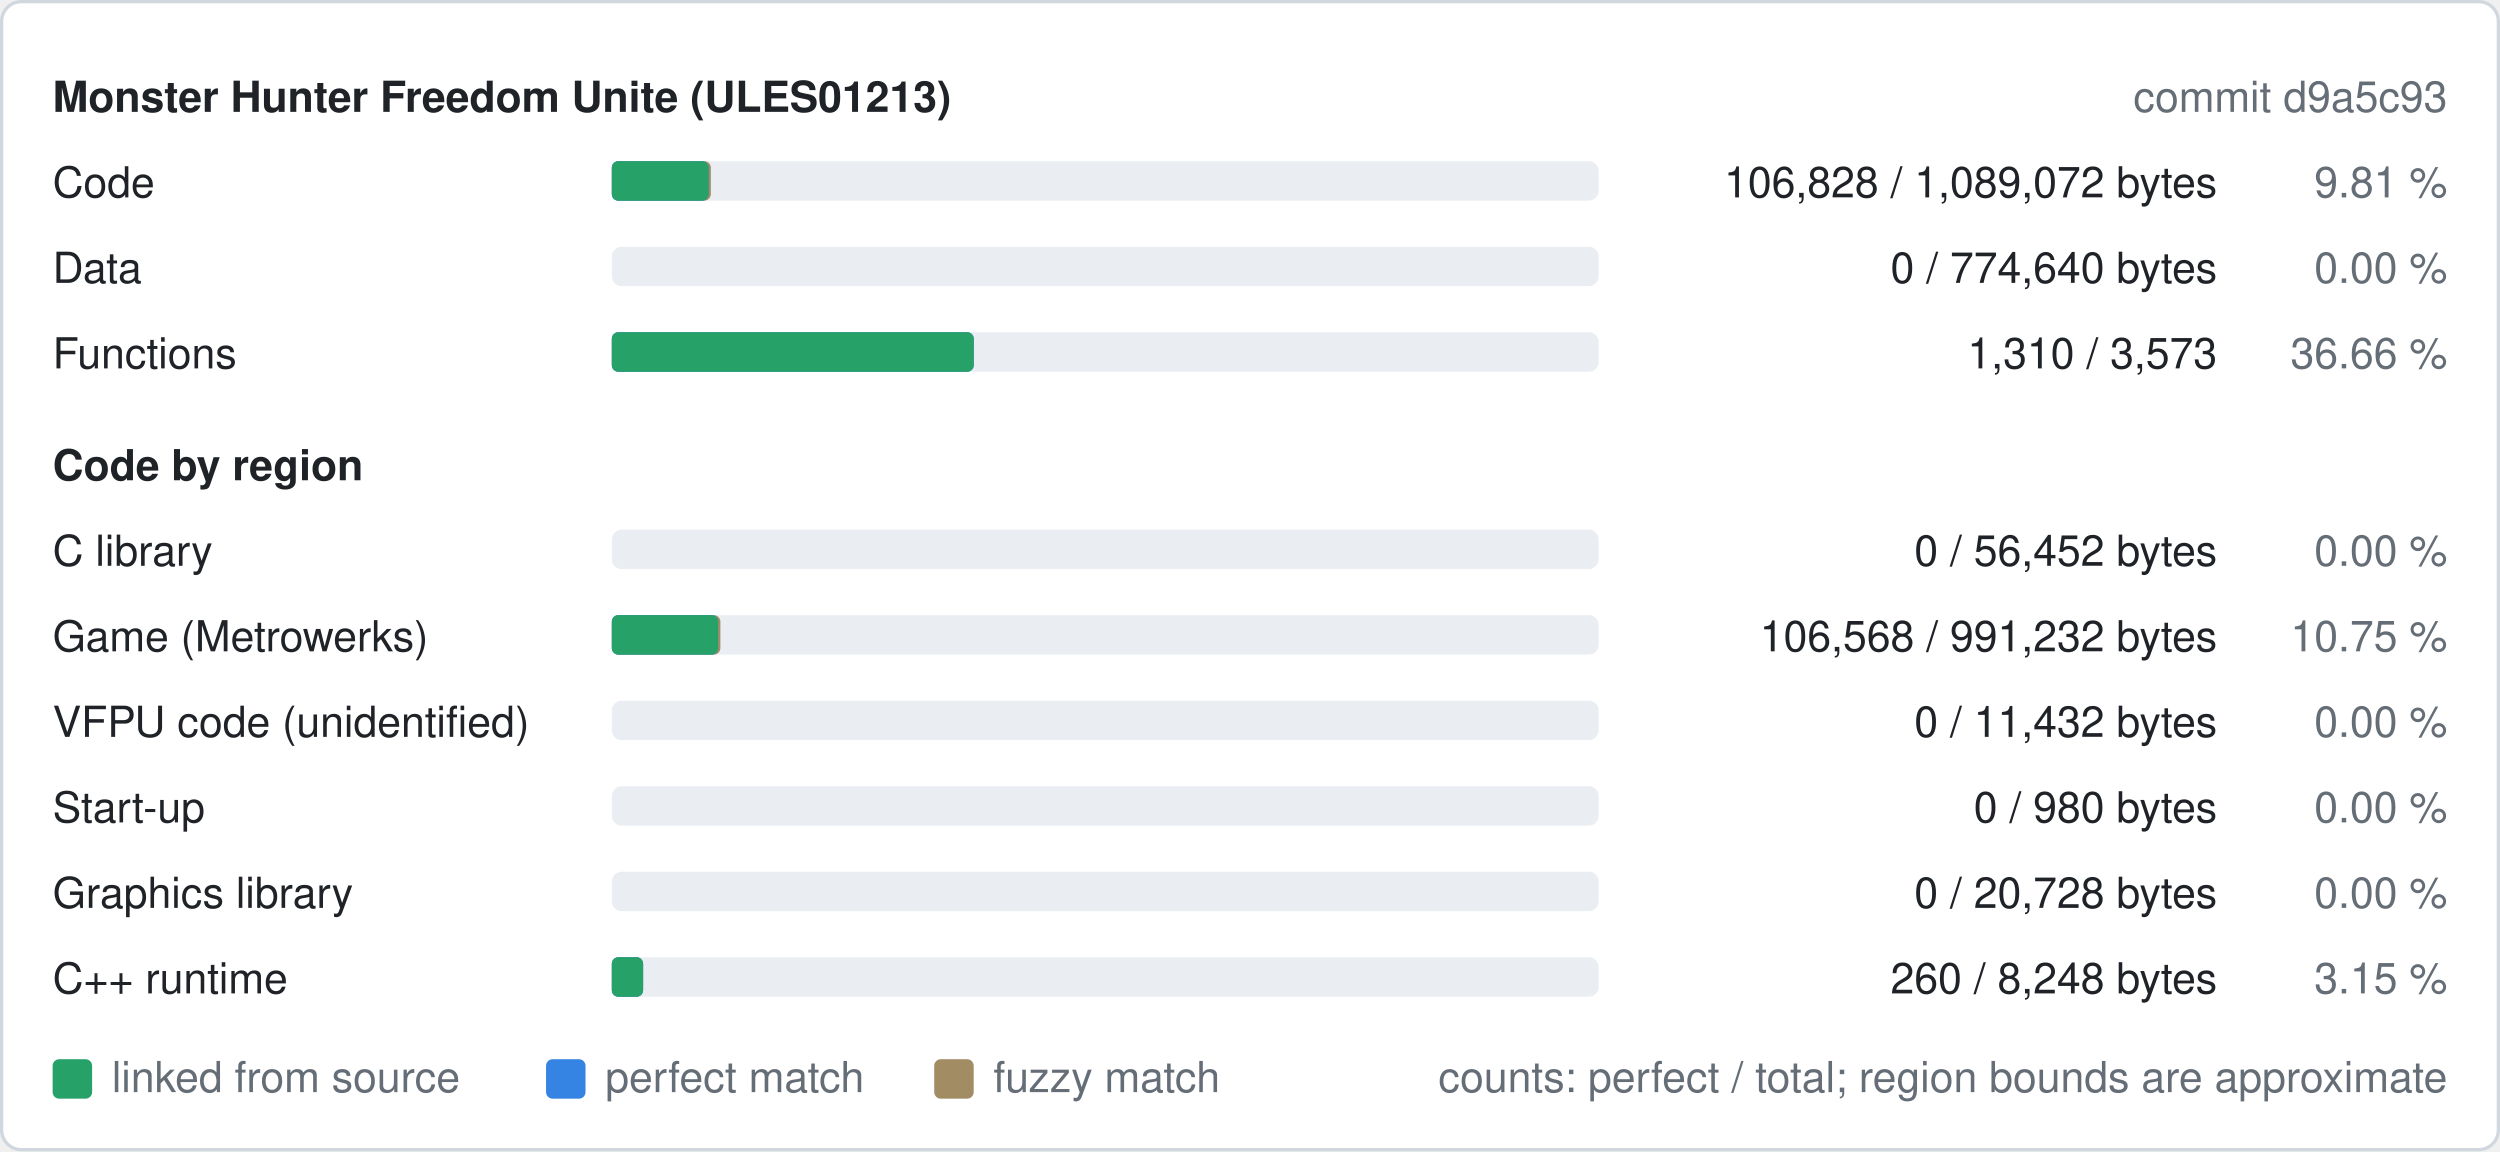
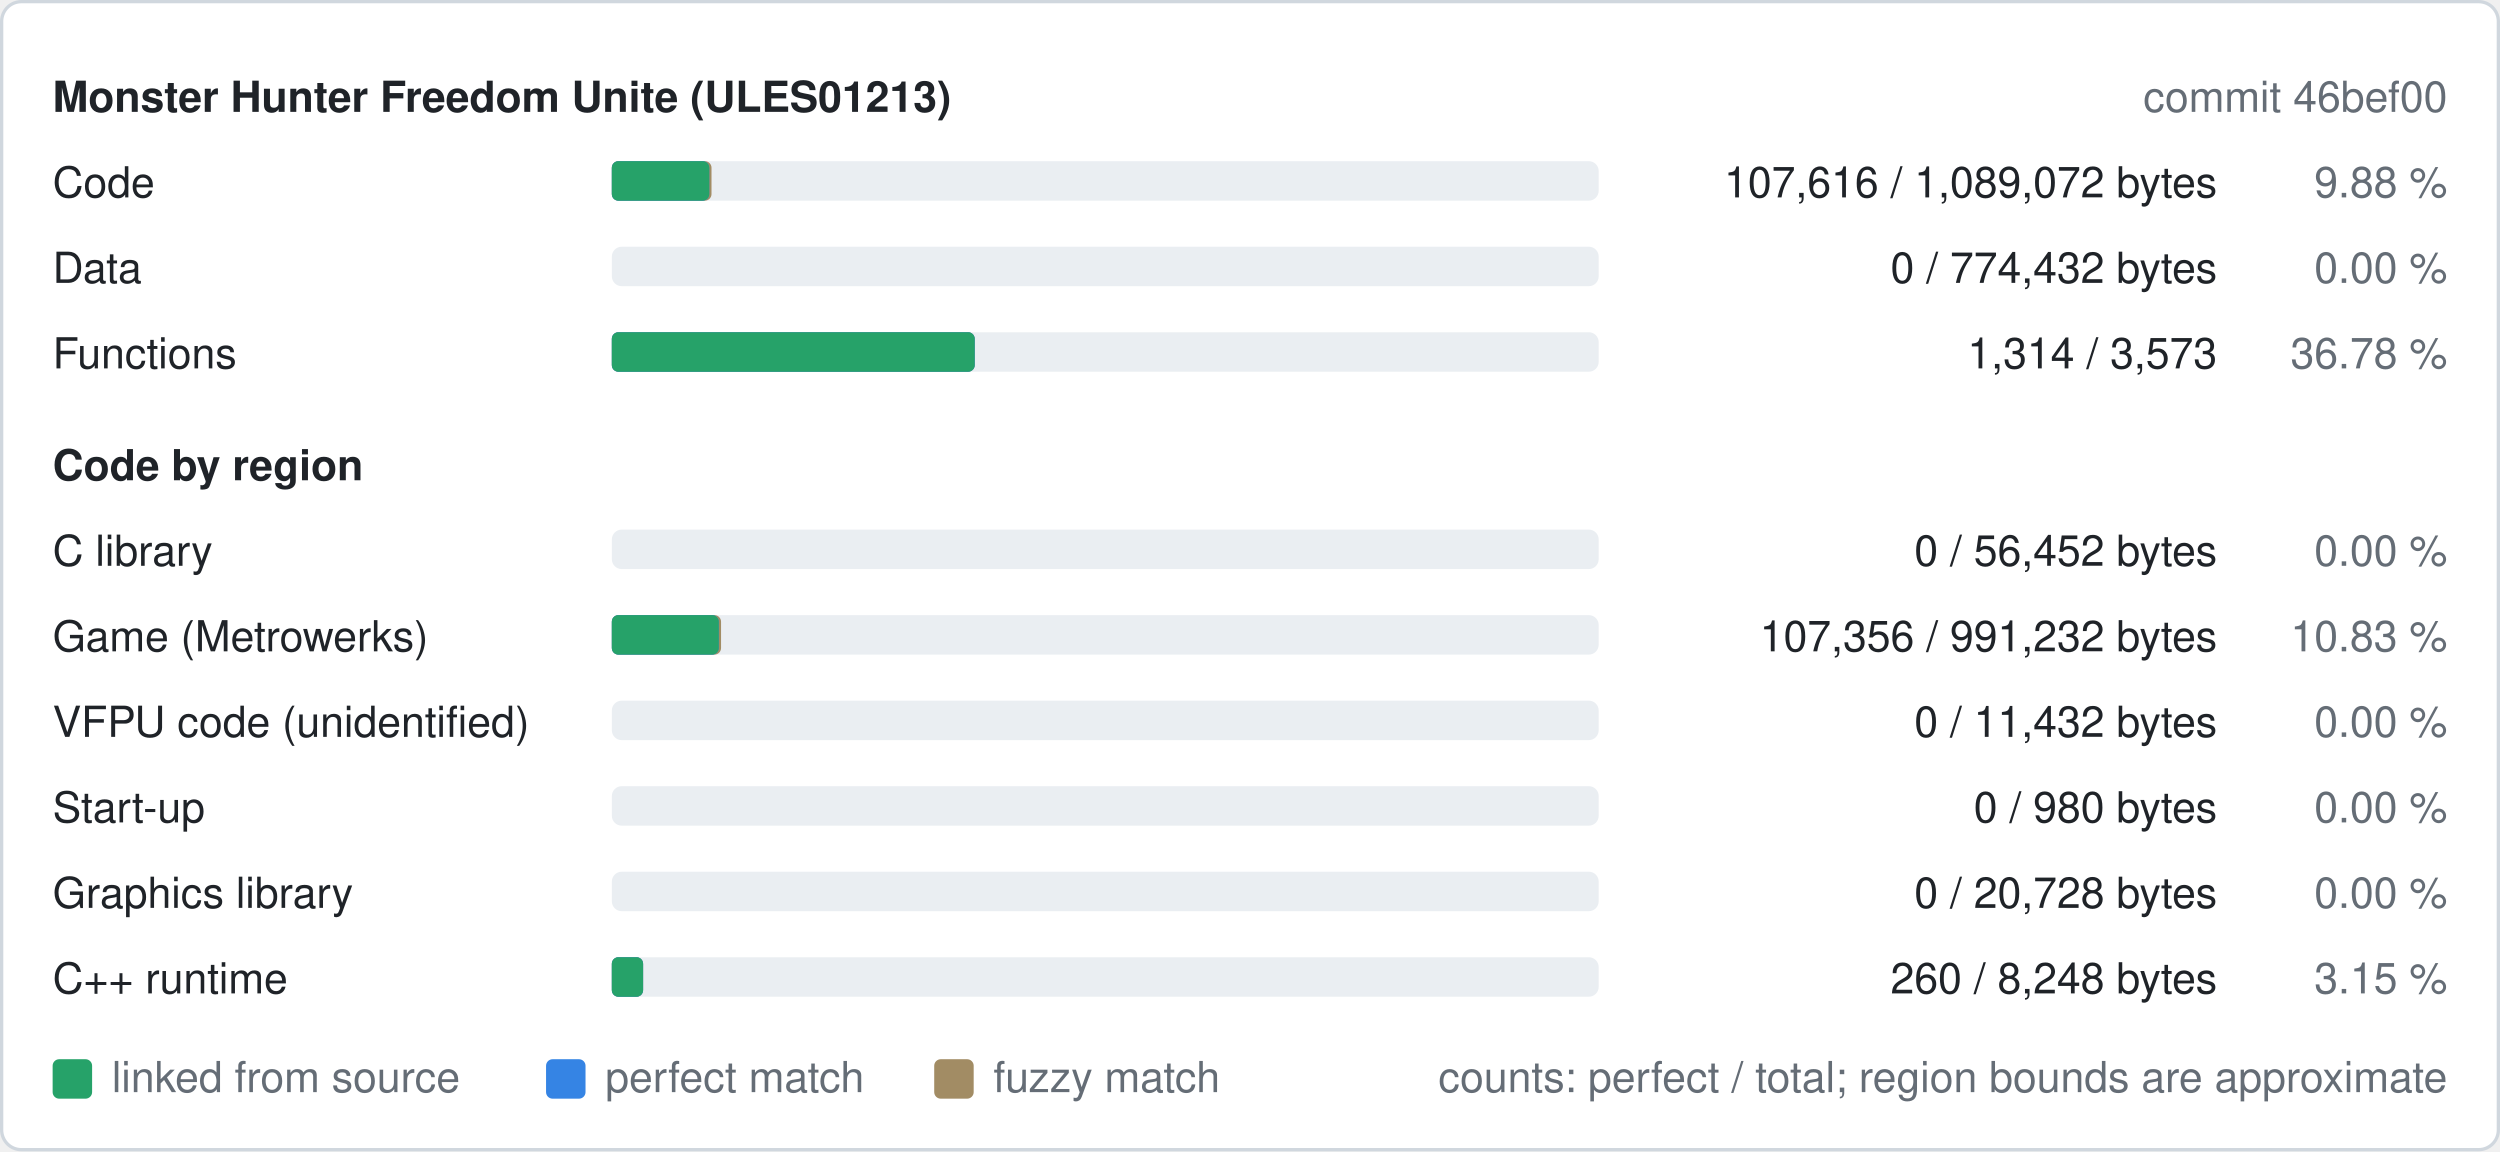
<svg xmlns="http://www.w3.org/2000/svg" width="760" height="350" viewBox="0 0 760 350" role="img" aria-label="Decompilation progress of ULES01213">
  <style>
text{font-family:-apple-system,BlinkMacSystemFont,"Segoe UI",Helvetica,Arial,sans-serif;font-size:13px}
.b{font-weight:600}
.bg{fill:#ffffff;stroke:#d0d7de}.t{fill:#1f2328}.m{fill:#656d76}.track{fill:#eaeef2}.fuzzy{fill:#a28c64}.perfect{fill:#3584e4}.linked{fill:#26a269}
@media (prefers-color-scheme: dark){.bg{fill:#0d1117;stroke:#30363d}.t{fill:#e6edf3}.m{fill:#8d96a0}.track{fill:#21262d}.fuzzy{fill:#a28c64}.perfect{fill:#3584e4}.linked{fill:#2ec27e}}
</style>
  <rect class="bg" x="0.5" y="0.5" width="759" height="349" rx="6" />
  <text class="t b" x="16" y="34">Monster Hunter Freedom Unite (ULES01213)</text>
-   <text class="m" x="744" y="34" text-anchor="end">commit d9a5c93</text>
+   <text class="m" x="744" y="34" text-anchor="end">commit 46bef00</text>
  <text class="t" x="16" y="60">Code</text>
  <rect class="track" x="186" y="49" width="300" height="12" rx="3" />
-   <rect class="fuzzy" x="186" y="49" width="30.1" height="12" rx="2" />
-   <rect class="perfect" x="186" y="49" width="29.4" height="12" rx="2" />
-   <rect class="linked" x="186" y="49" width="29.4" height="12" rx="2" />
-   <text class="t" x="674" y="60" text-anchor="end">106,828 / 1,089,072 bytes</text>
-   <text class="m" x="744" y="60" text-anchor="end">9.81 %</text>
+   <rect class="fuzzy" x="186" y="49" width="30.3" height="12" rx="2" />
+   <rect class="perfect" x="186" y="49" width="29.6" height="12" rx="2" />
+   <rect class="linked" x="186" y="49" width="29.6" height="12" rx="2" />
+   <text class="t" x="674" y="60" text-anchor="end">107,616 / 1,089,072 bytes</text>
+   <text class="m" x="744" y="60" text-anchor="end">9.88 %</text>
  <text class="t" x="16" y="86">Data</text>
  <rect class="track" x="186" y="75" width="300" height="12" rx="3" />
-   <text class="t" x="674" y="86" text-anchor="end">0 / 774,640 bytes</text>
+   <text class="t" x="674" y="86" text-anchor="end">0 / 774,432 bytes</text>
  <text class="m" x="744" y="86" text-anchor="end">0.00 %</text>
  <text class="t" x="16" y="112">Functions</text>
  <rect class="track" x="186" y="101" width="300" height="12" rx="3" />
-   <rect class="fuzzy" x="186" y="101" width="110.0" height="12" rx="2" />
-   <rect class="perfect" x="186" y="101" width="110.0" height="12" rx="2" />
-   <rect class="linked" x="186" y="101" width="110.0" height="12" rx="2" />
-   <text class="t" x="674" y="112" text-anchor="end">1,310 / 3,573</text>
-   <text class="m" x="744" y="112" text-anchor="end">36.66 %</text>
+   <rect class="fuzzy" x="186" y="101" width="110.3" height="12" rx="2" />
+   <rect class="perfect" x="186" y="101" width="110.3" height="12" rx="2" />
+   <rect class="linked" x="186" y="101" width="110.3" height="12" rx="2" />
+   <text class="t" x="674" y="112" text-anchor="end">1,314 / 3,573</text>
+   <text class="m" x="744" y="112" text-anchor="end">36.78 %</text>
  <text class="t b" x="16" y="146">Code by region</text>
  <text class="t" x="16" y="172">C library</text>
  <rect class="track" x="186" y="161" width="300" height="12" rx="3" />
  <text class="t" x="674" y="172" text-anchor="end">0 / 56,452 bytes</text>
  <text class="m" x="744" y="172" text-anchor="end">0.00 %</text>
  <text class="t" x="16" y="198">Game (Metrowerks)</text>
  <rect class="track" x="186" y="187" width="300" height="12" rx="3" />
-   <rect class="fuzzy" x="186" y="187" width="33.0" height="12" rx="2" />
-   <rect class="perfect" x="186" y="187" width="32.3" height="12" rx="2" />
-   <rect class="linked" x="186" y="187" width="32.3" height="12" rx="2" />
-   <text class="t" x="674" y="198" text-anchor="end">106,568 / 991,232 bytes</text>
-   <text class="m" x="744" y="198" text-anchor="end">10.75 %</text>
+   <rect class="fuzzy" x="186" y="187" width="33.2" height="12" rx="2" />
+   <rect class="perfect" x="186" y="187" width="32.5" height="12" rx="2" />
+   <rect class="linked" x="186" y="187" width="32.5" height="12" rx="2" />
+   <text class="t" x="674" y="198" text-anchor="end">107,356 / 991,232 bytes</text>
+   <text class="m" x="744" y="198" text-anchor="end">10.83 %</text>
  <text class="t" x="16" y="224">VFPU code (unidentified)</text>
  <rect class="track" x="186" y="213" width="300" height="12" rx="3" />
  <text class="t" x="674" y="224" text-anchor="end">0 / 11,432 bytes</text>
  <text class="m" x="744" y="224" text-anchor="end">0.00 %</text>
  <text class="t" x="16" y="250">Start-up</text>
  <rect class="track" x="186" y="239" width="300" height="12" rx="3" />
  <text class="t" x="674" y="250" text-anchor="end">0 / 980 bytes</text>
  <text class="m" x="744" y="250" text-anchor="end">0.00 %</text>
  <text class="t" x="16" y="276">Graphics library</text>
  <rect class="track" x="186" y="265" width="300" height="12" rx="3" />
  <text class="t" x="674" y="276" text-anchor="end">0 / 20,728 bytes</text>
  <text class="m" x="744" y="276" text-anchor="end">0.00 %</text>
  <text class="t" x="16" y="302">C++ runtime</text>
  <rect class="track" x="186" y="291" width="300" height="12" rx="3" />
  <rect class="fuzzy" x="186" y="291" width="9.5" height="12" rx="2" />
  <rect class="perfect" x="186" y="291" width="9.5" height="12" rx="2" />
  <rect class="linked" x="186" y="291" width="9.5" height="12" rx="2" />
  <text class="t" x="674" y="302" text-anchor="end">260 / 8,248 bytes</text>
  <text class="m" x="744" y="302" text-anchor="end">3.15 %</text>
  <rect class="linked" x="16" y="322" width="12" height="12" rx="2" />
  <text class="m" x="34" y="332">linked from source</text>
  <rect class="perfect" x="166" y="322" width="12" height="12" rx="2" />
  <text class="m" x="184" y="332">perfect match</text>
  <rect class="fuzzy" x="284" y="322" width="12" height="12" rx="2" />
  <text class="m" x="302" y="332">fuzzy match</text>
  <text class="m" x="744" y="332" text-anchor="end">counts: perfect / total; region bounds are approximate</text>
</svg>
